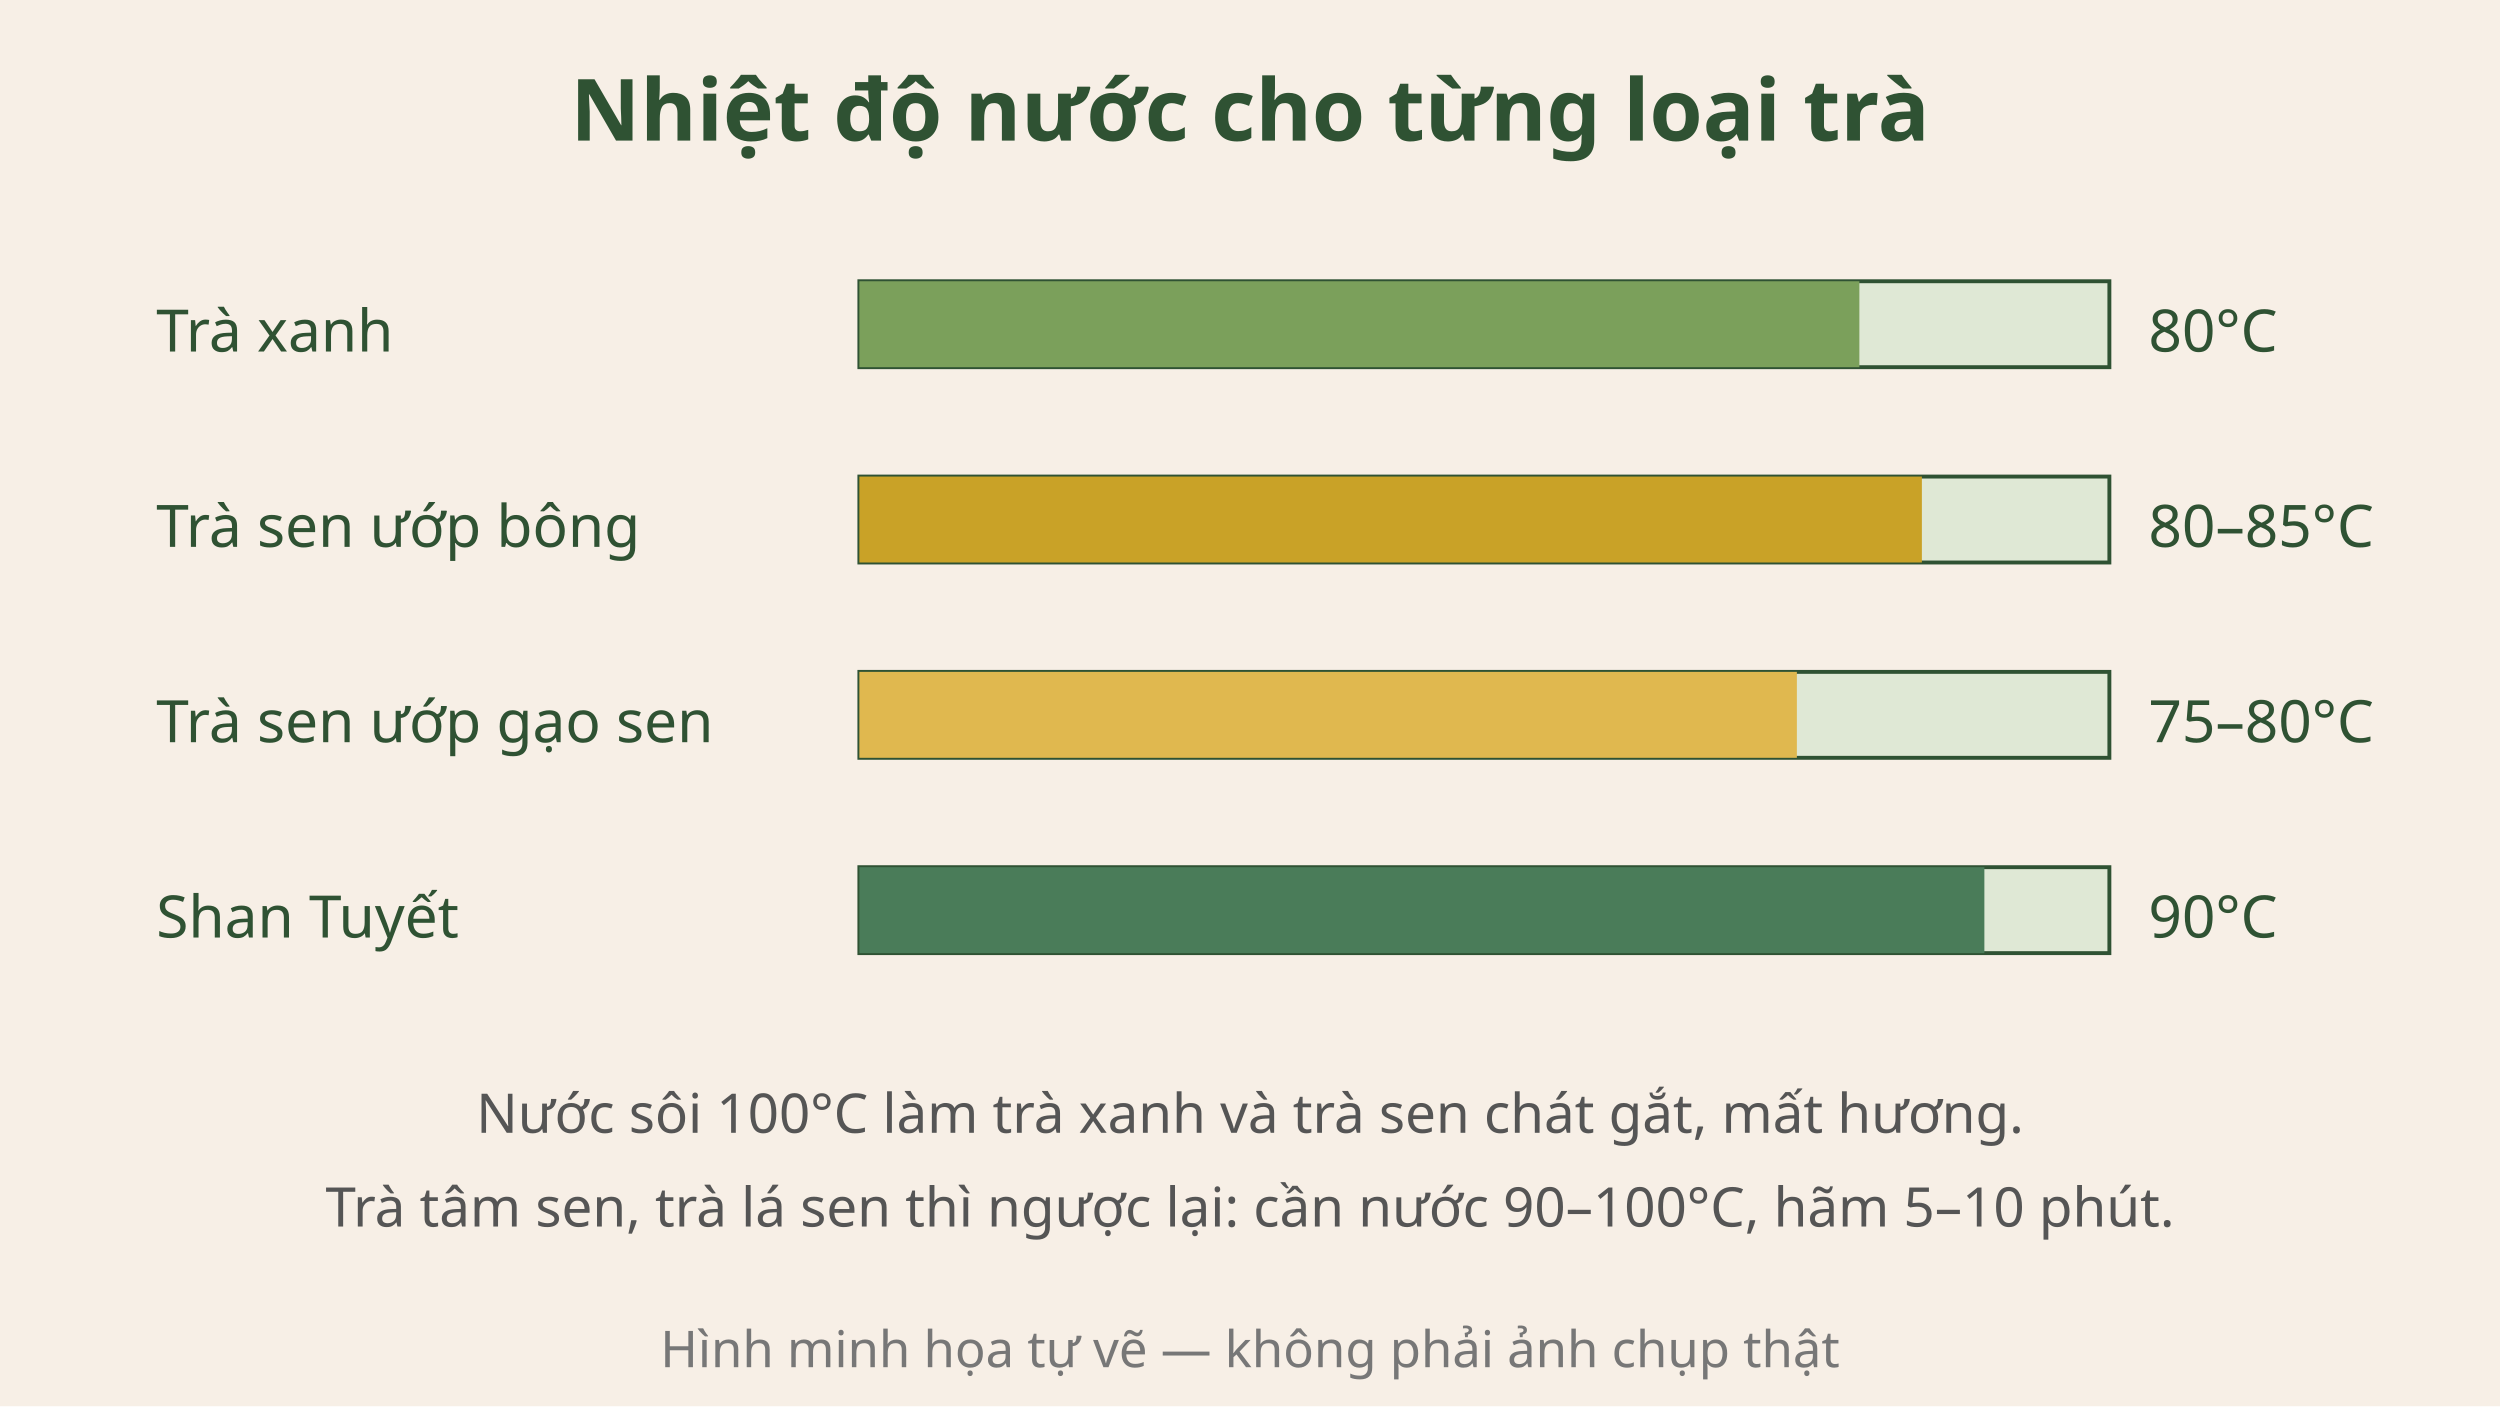
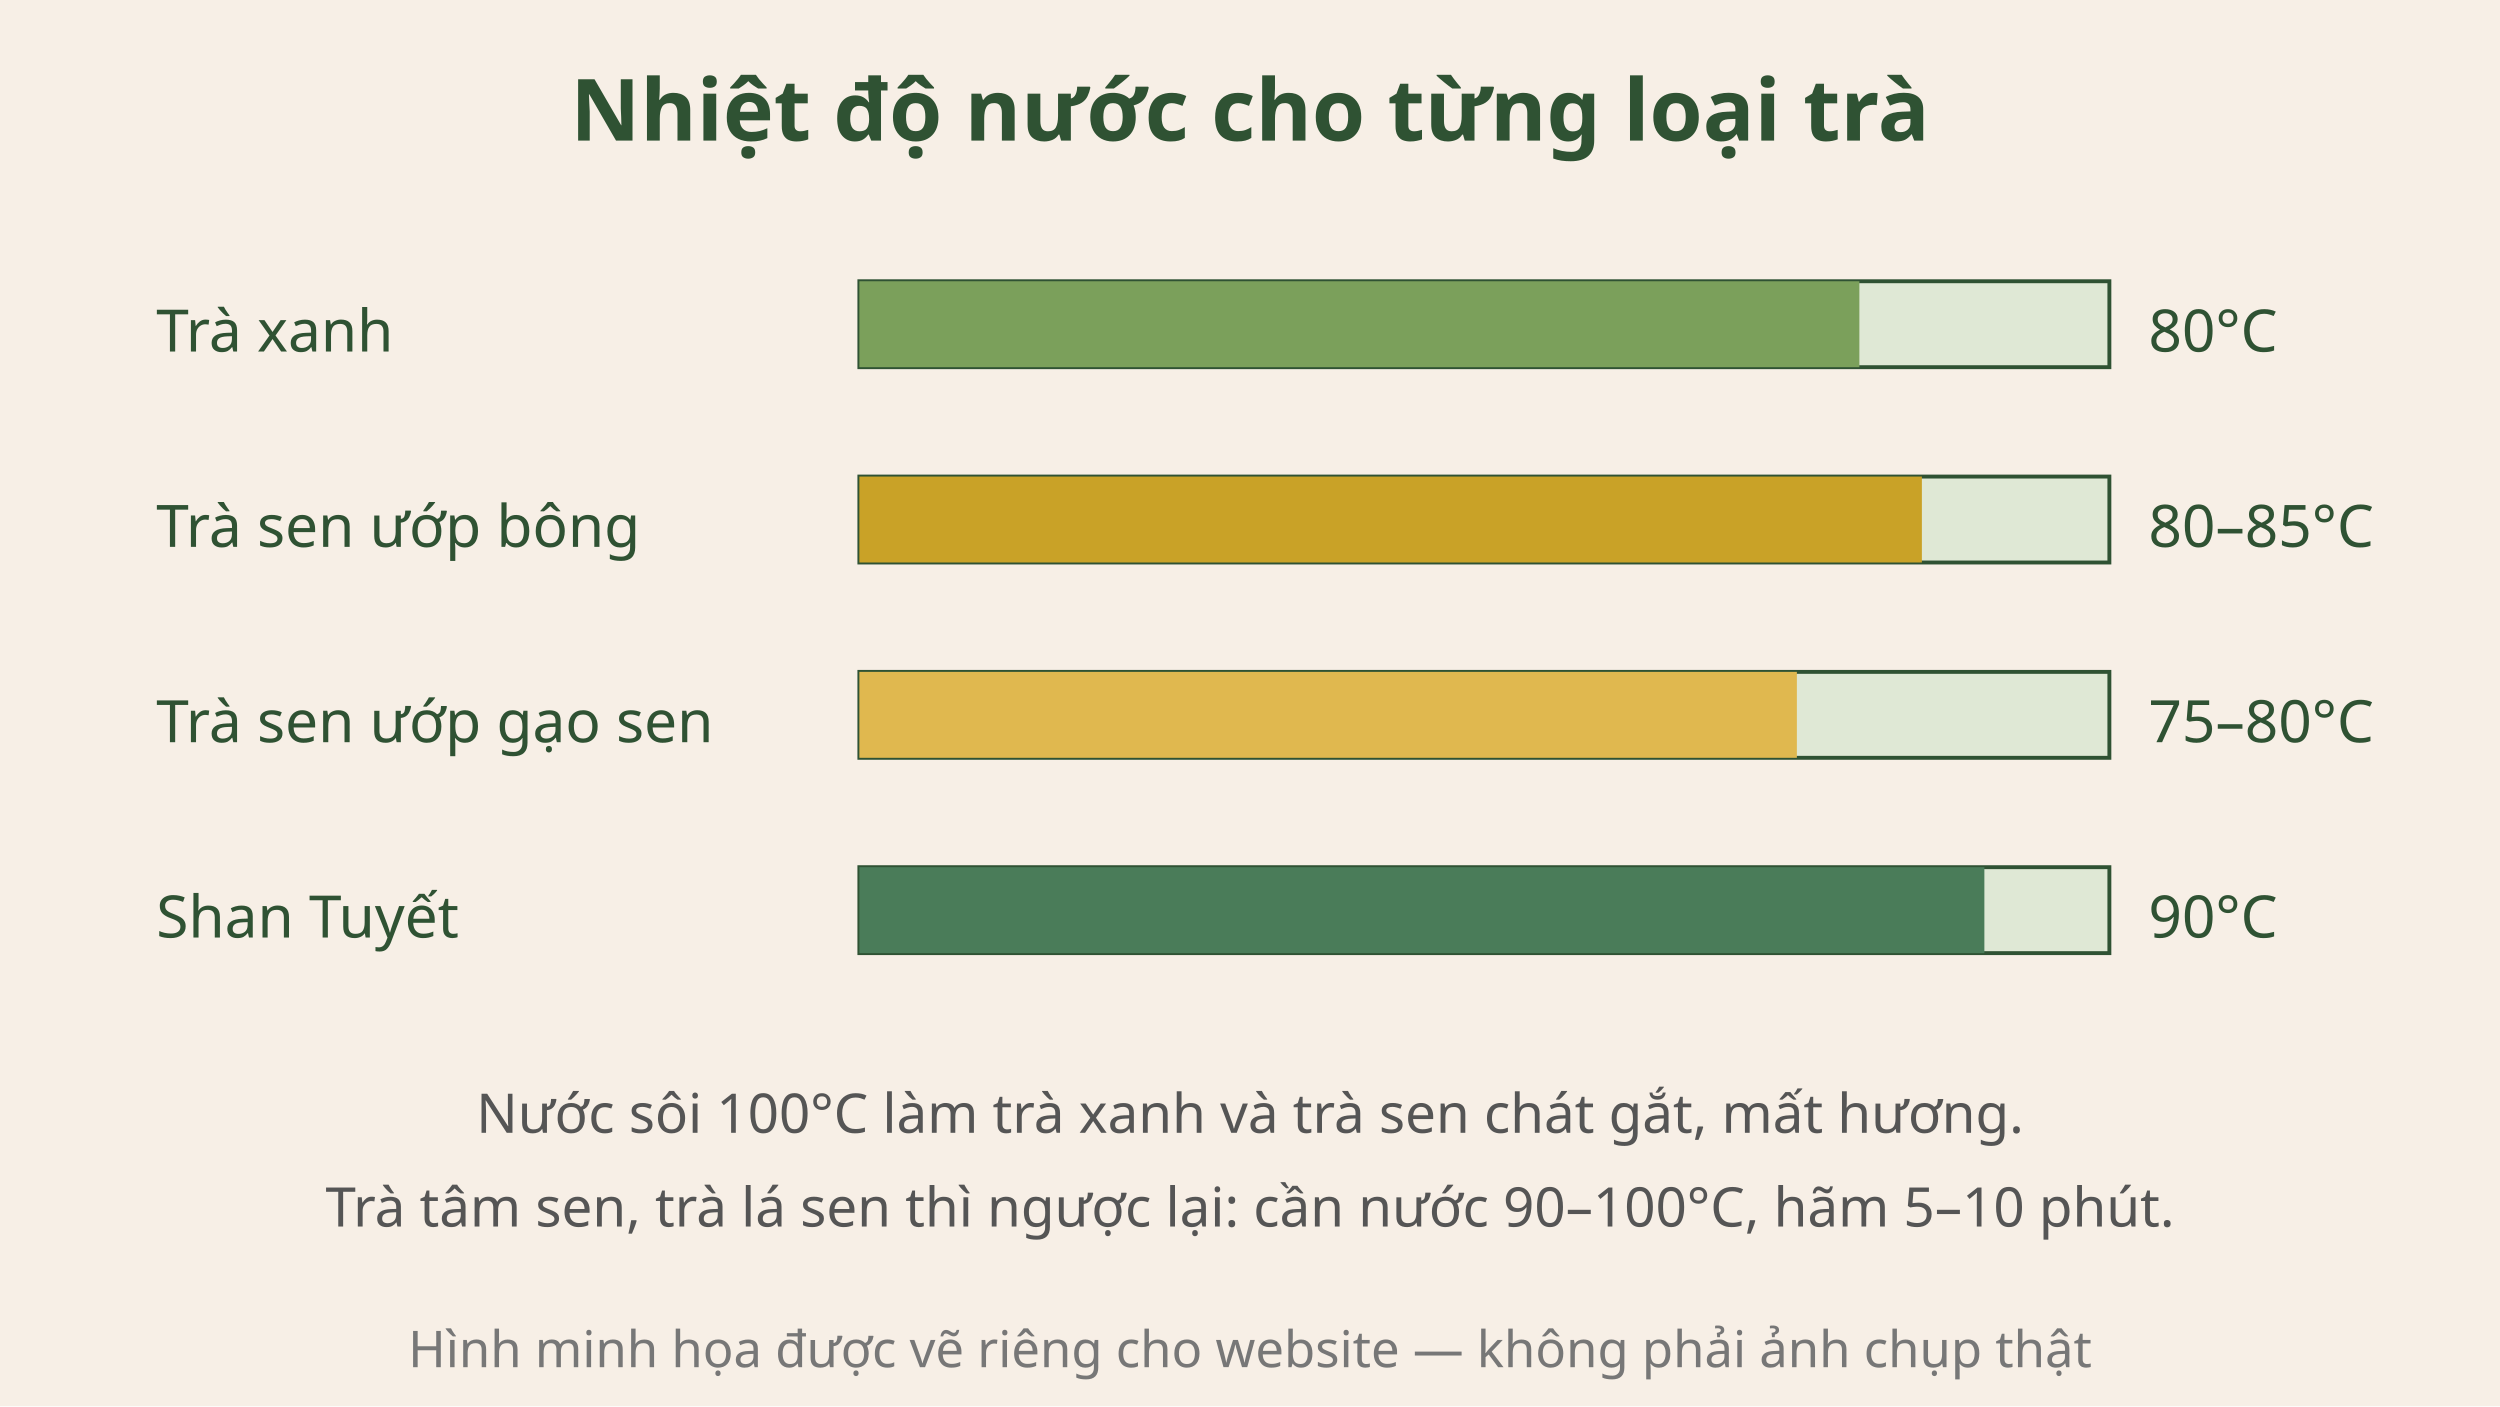
<svg xmlns="http://www.w3.org/2000/svg" width="640" height="360" viewBox="0 0 640 360" role="img" aria-labelledby="t d">
  <rect width="640" height="360" fill="#f7efe6" />
  <text x="320" y="36" text-anchor="middle" font-family="sans-serif" font-size="22" font-weight="bold" fill="#2f5233">Nhiệt độ nước cho từng loại trà</text>
  <g font-family="sans-serif" font-size="15" fill="#2f5233">
    <text x="40" y="90">Trà xanh</text>
    <rect x="220" y="72" width="320" height="22" fill="#dfe8d5" stroke="#2f5233" />
    <rect x="220" y="72" width="256" height="22" fill="#7ba05b" />
    <text x="550" y="90">80°C</text>
    <text x="40" y="140">Trà sen ướp bông</text>
    <rect x="220" y="122" width="320" height="22" fill="#dfe8d5" stroke="#2f5233" />
    <rect x="220" y="122" width="272" height="22" fill="#c9a227" />
    <text x="550" y="140">80–85°C</text>
    <text x="40" y="190">Trà sen ướp gạo sen</text>
    <rect x="220" y="172" width="320" height="22" fill="#dfe8d5" stroke="#2f5233" />
    <rect x="220" y="172" width="240" height="22" fill="#e0b84f" />
    <text x="550" y="190">75–80°C</text>
    <text x="40" y="240">Shan Tuyết</text>
    <rect x="220" y="222" width="320" height="22" fill="#dfe8d5" stroke="#2f5233" />
    <rect x="220" y="222" width="288" height="22" fill="#4a7c59" />
    <text x="550" y="240">90°C</text>
  </g>
  <text x="320" y="290" text-anchor="middle" font-family="sans-serif" font-size="14" fill="#555">Nước sôi 100°C làm trà xanh và trà sen chát gắt, mất hương.</text>
  <text x="320" y="314" text-anchor="middle" font-family="sans-serif" font-size="14" fill="#555">Trà tâm sen, trà lá sen thì ngược lại: cần nước 90–100°C, hãm 5–10 phút.</text>
-   <text x="320" y="350" text-anchor="middle" font-family="sans-serif" font-size="13" fill="#777">Hình minh họa tự vẽ — không phải ảnh chụp thật</text>
+   <text x="320" y="350" text-anchor="middle" font-family="sans-serif" font-size="13" fill="#777">Hình minh họa được vẽ riêng cho website — không phải ảnh chụp thật</text>
</svg>
